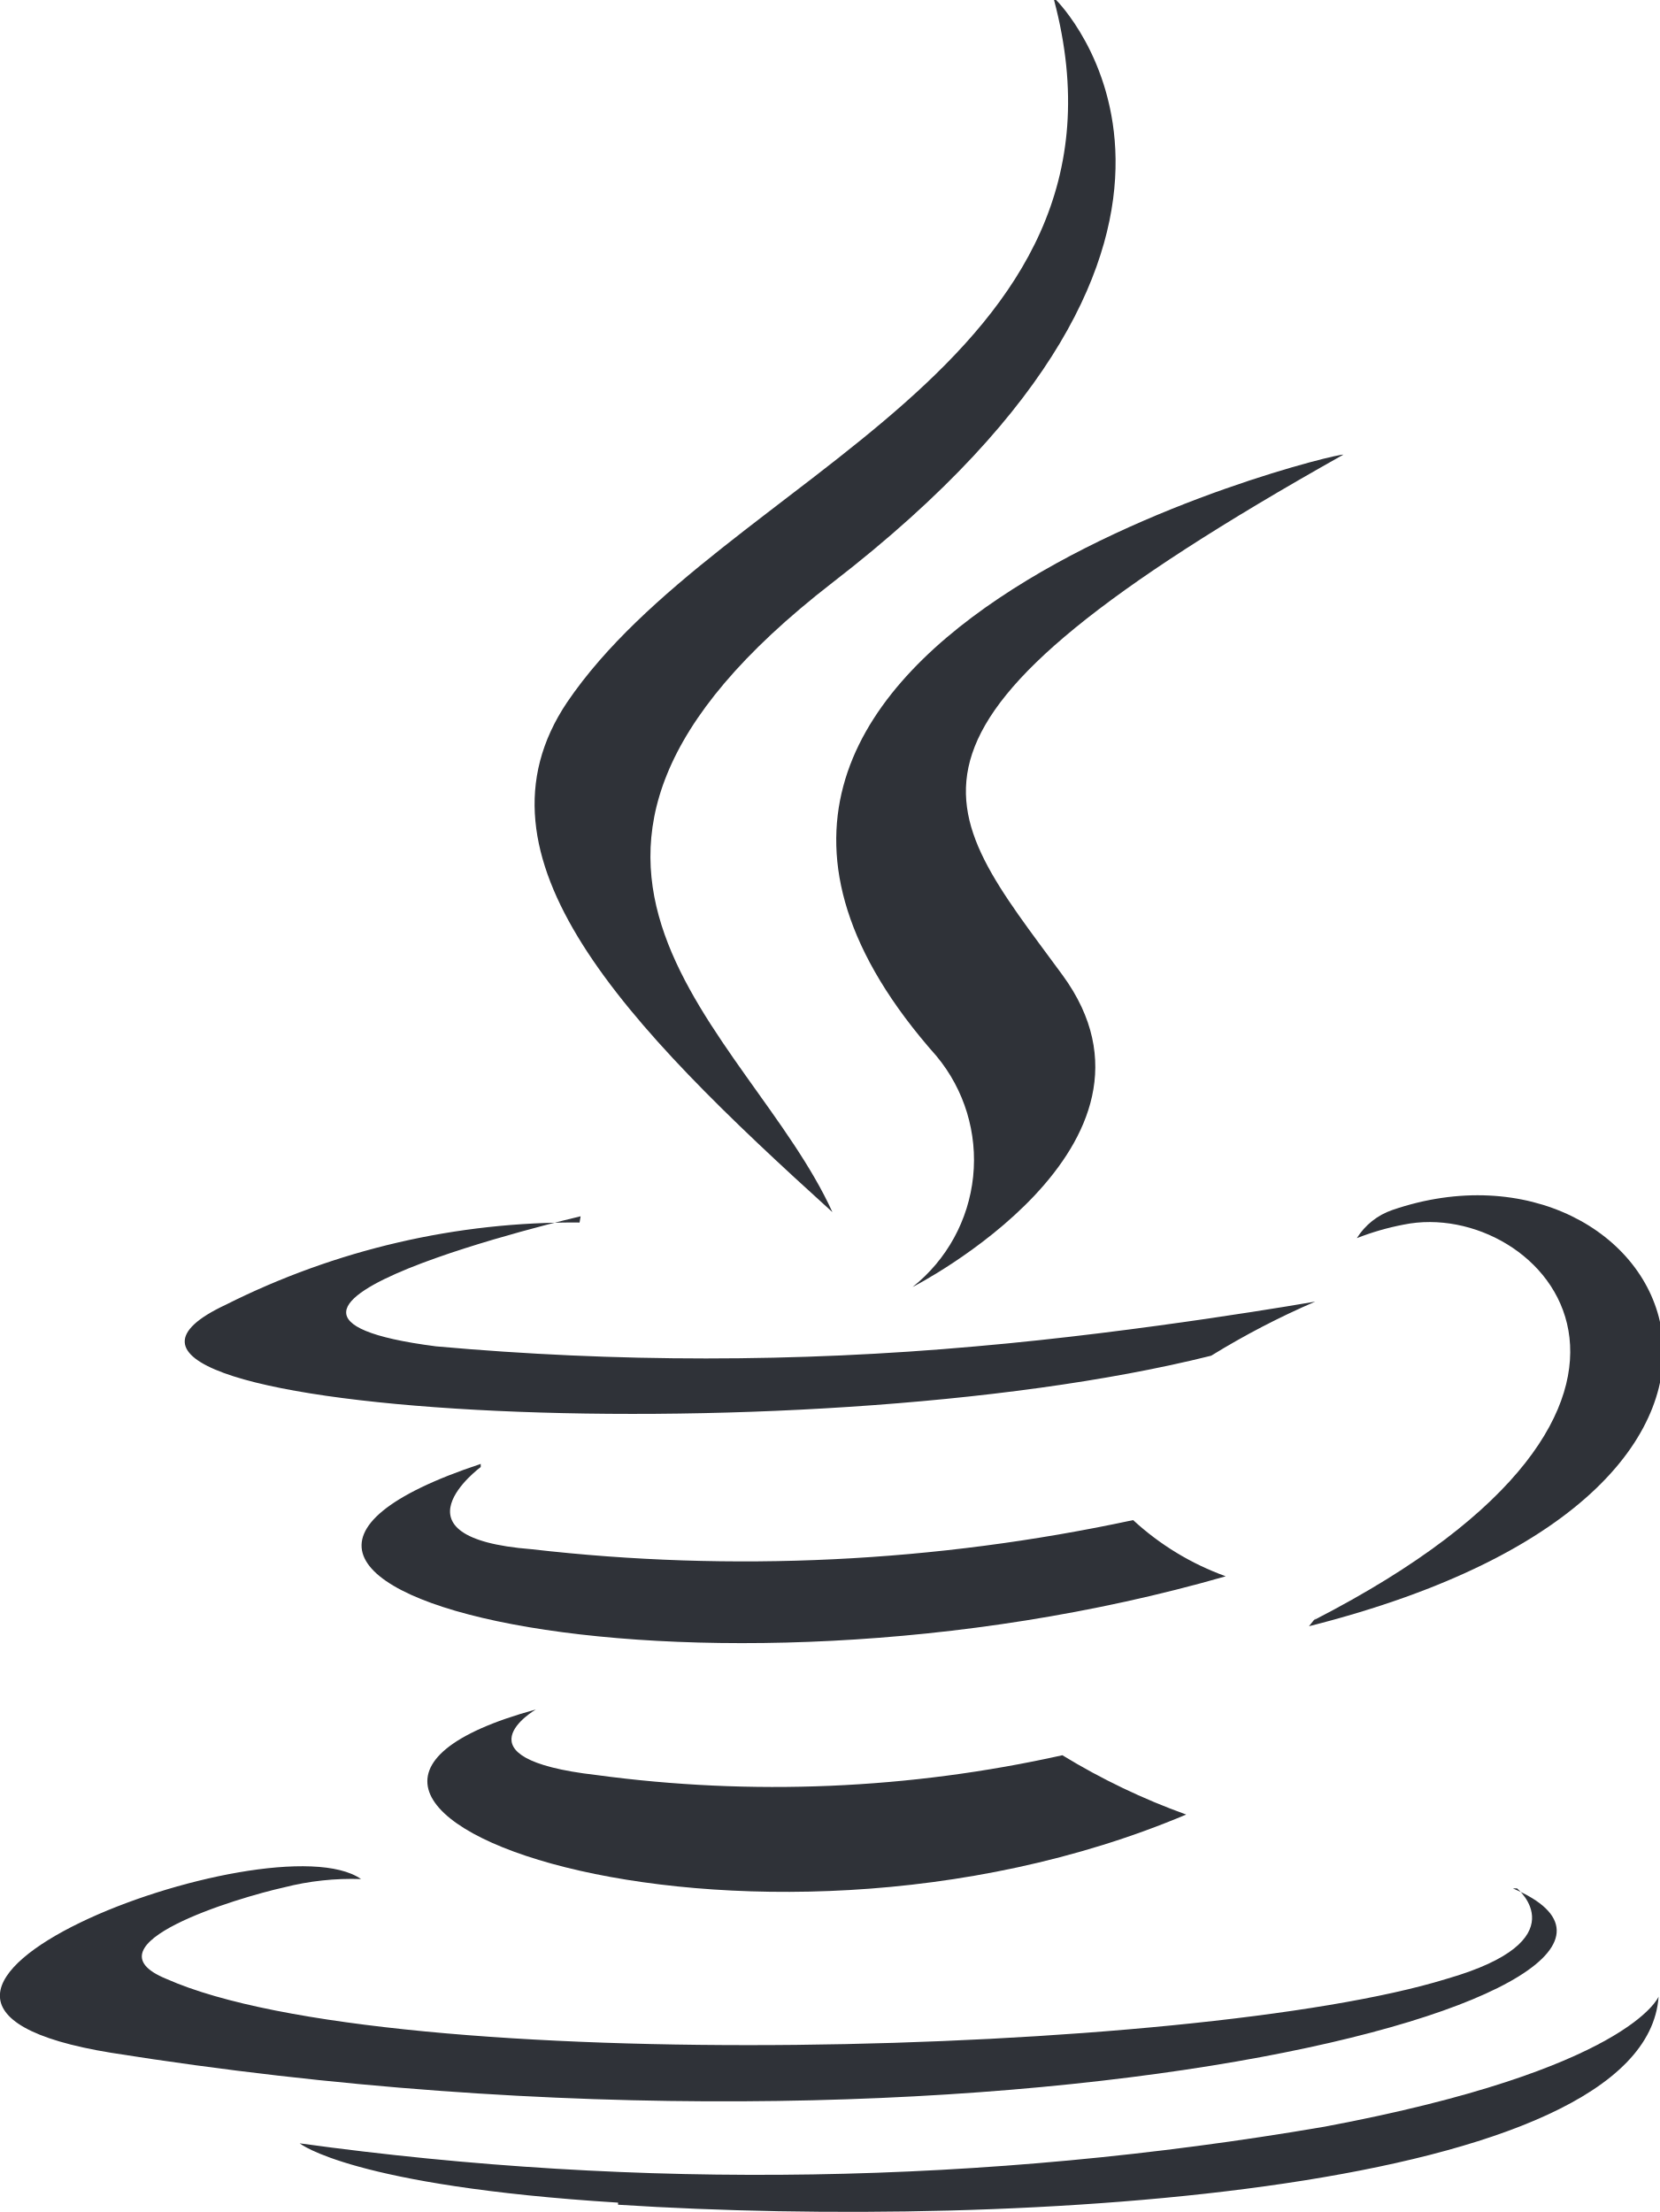
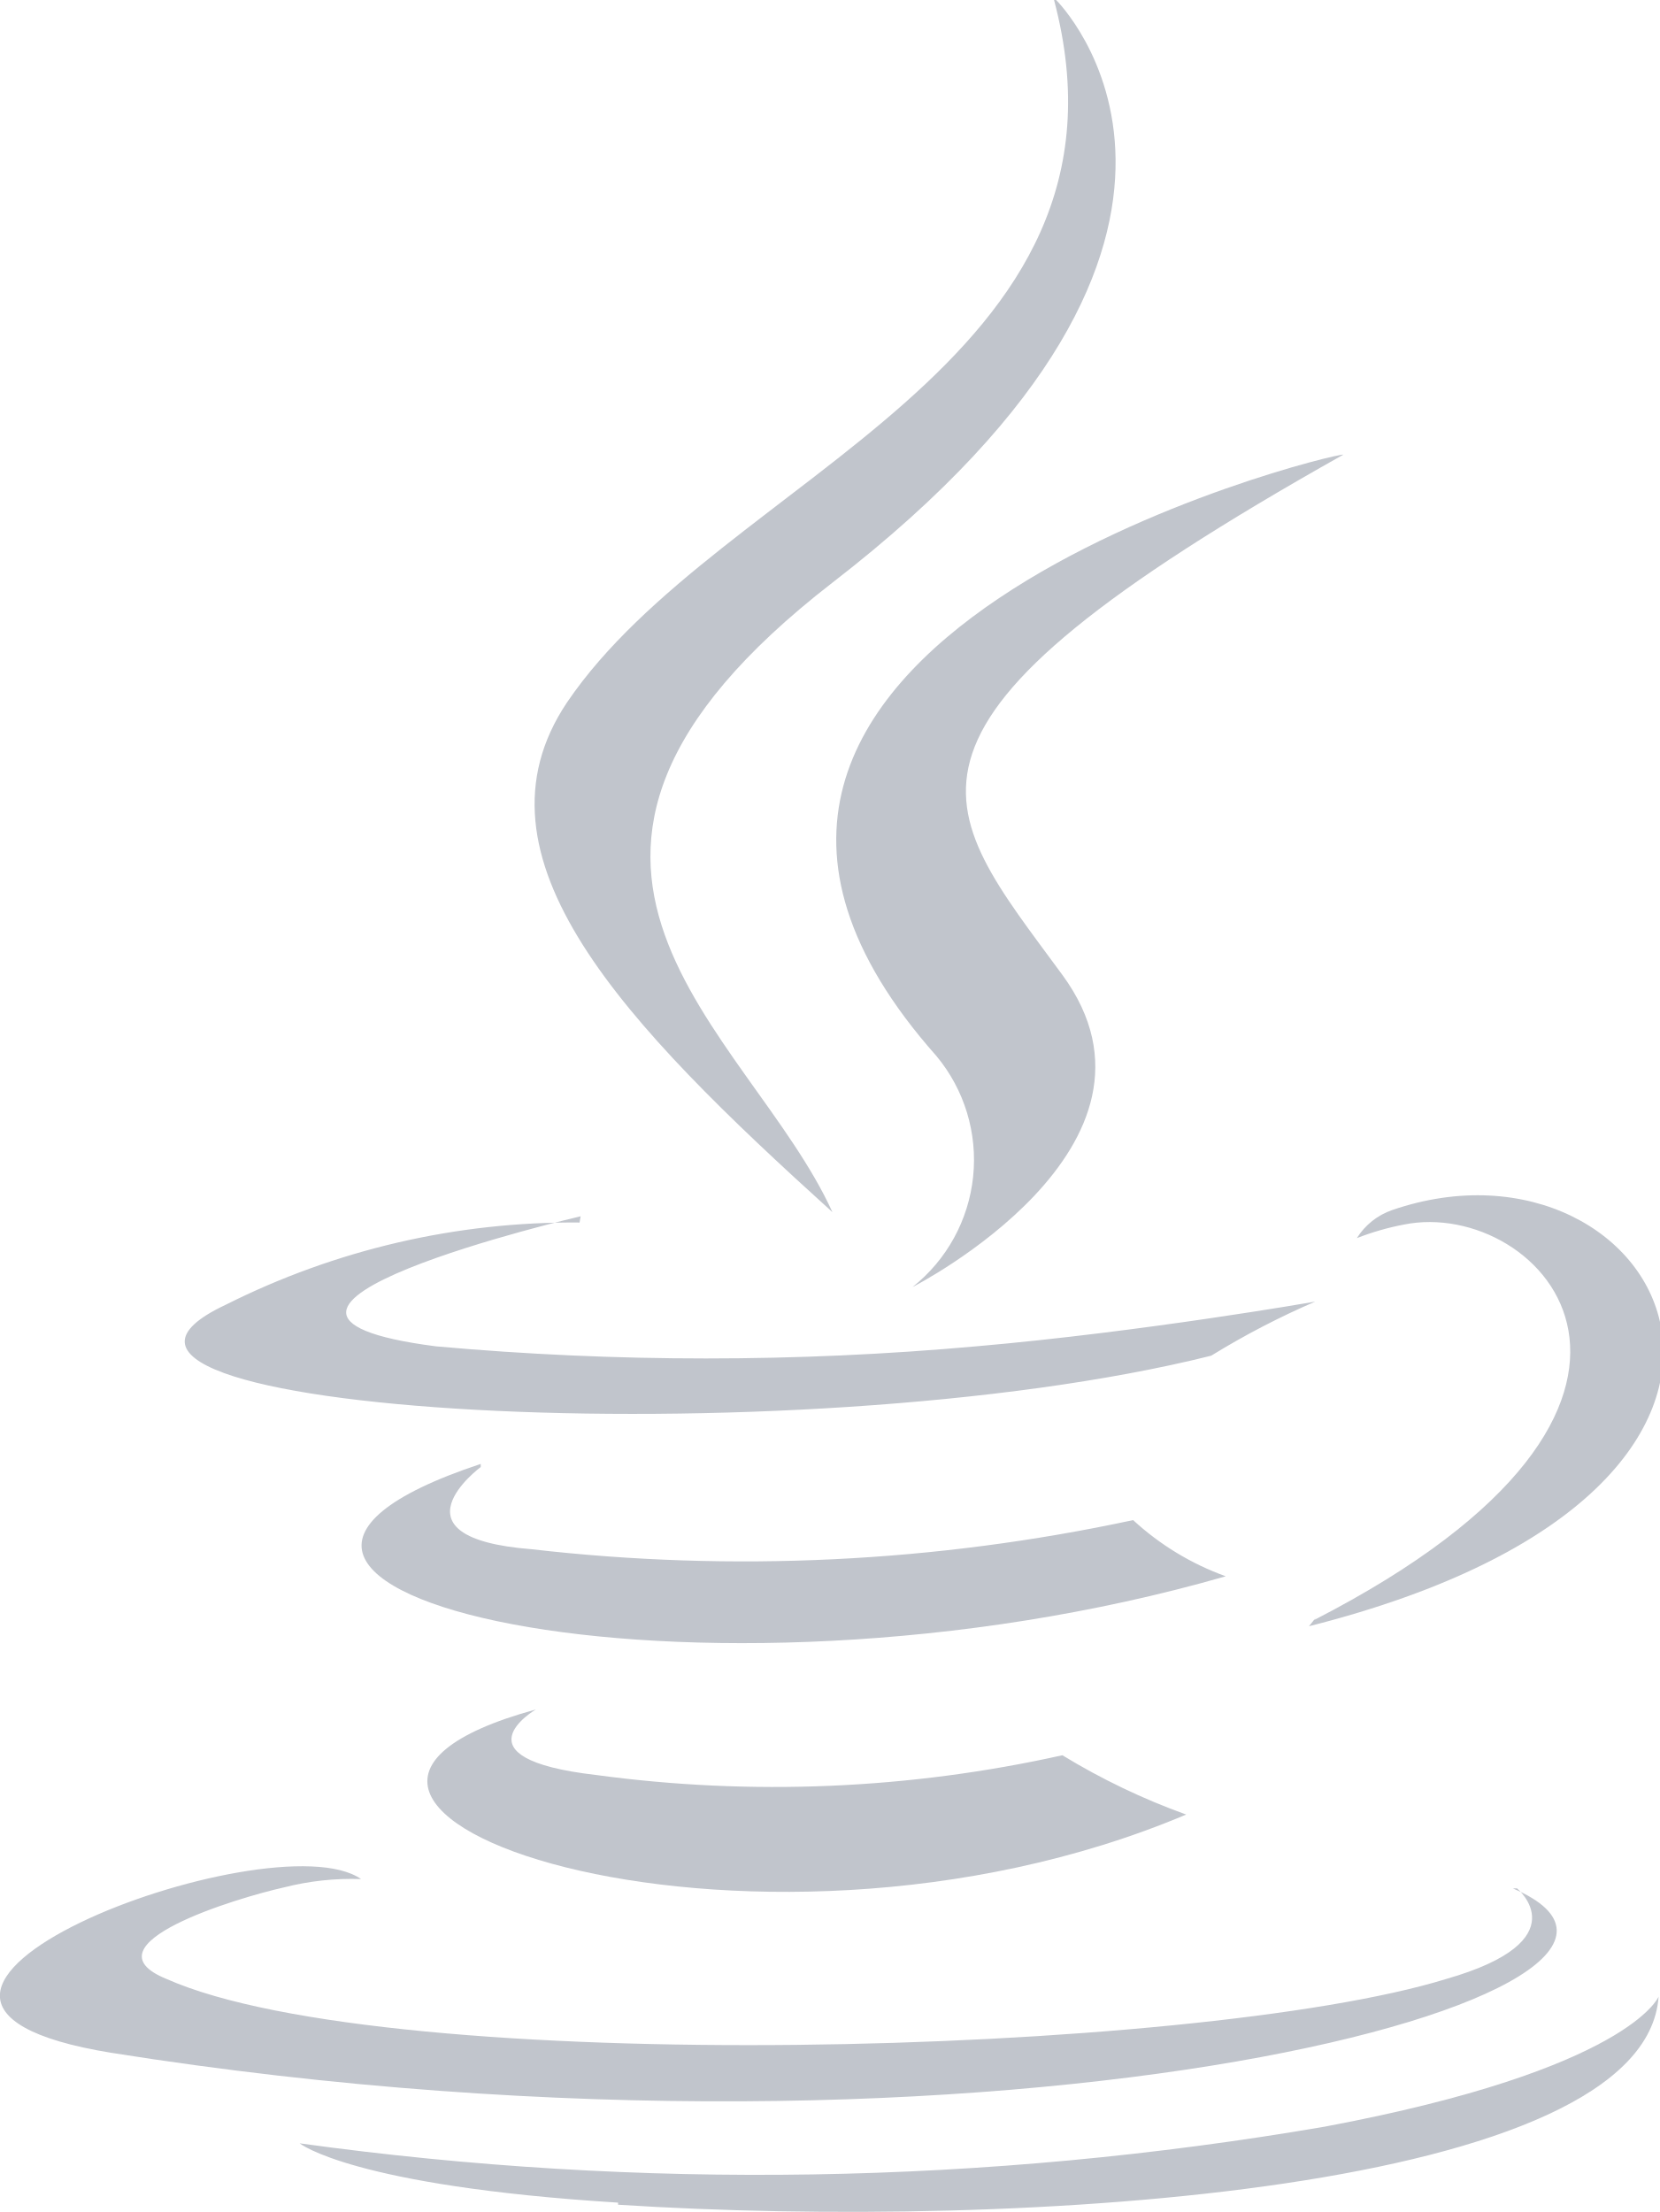
<svg xmlns="http://www.w3.org/2000/svg" viewBox="0 0 15.95 21.26">
  <defs>
-     <style>.cls-1{fill:#2f3238;}</style>
+     <style>
+             .cls-1 {
+                 fill: #c1c5cc;
+             }
+         </style>
  </defs>
  <g id="Capa_2" data-name="Capa 2">
    <g id="PRINT">
      <path class="cls-1" d="M5.15,16.43s-.81.47.58.63a12.74,12.74,0,0,0,4.48-.19,6.51,6.51,0,0,0,1.19.57C7.16,19.23,1.82,17.34,5.15,16.43ZM4.62,14.1s-.92.68.49.79a17.82,17.82,0,0,0,5.78-.28,2.63,2.63,0,0,0,.89.54C6.67,16.62,1,15.27,4.62,14.07ZM9,10.15a1.56,1.56,0,0,1-.23,2.22l0,0s2.65-1.35,1.44-3-2-2.36,2.7-5C12.85,4.34,5.45,6.15,9,10.15Z" />
      <path class="cls-1" d="M14.58,18.15s.61.5-.68.87c-2.4.74-10.16.95-12.3,0-.81-.33.68-.78,1.13-.88a2.63,2.63,0,0,1,.74-.08c-.86-.6-5.54,1.16-2.4,1.67,8.62,1.37,15.72-.62,13.47-1.58Zm-9-6.46s-3.95.92-1.39,1.25a29,29,0,0,0,5.19,0c1.61-.14,3.26-.43,3.26-.43a7.79,7.79,0,0,0-1,.52c-4,1-11.69.55-9.47-.49a7.42,7.42,0,0,1,3.4-.79Zm7.05,3.88c4.05-2.08,2.18-4.07.86-3.8a2.54,2.54,0,0,0-.45.13.65.65,0,0,1,.34-.27c2.59-.89,4.58,2.64-.8,4l.08-.1ZM10.15,0S12.39,2.21,8,5.6C4.5,8.31,7.2,9.89,8,11.65,6,9.84,4.45,8.24,5.45,6.75,6.93,4.57,11.06,3.51,10.13,0Z" />
      <path class="cls-1" d="M5.94,21.19c3.89.25,9.87-.13,10-2,0,0-.28.7-3.21,1.25a32.21,32.21,0,0,1-9.85.16s.5.41,3.06.57Z" />
    </g>
  </g>
</svg>
